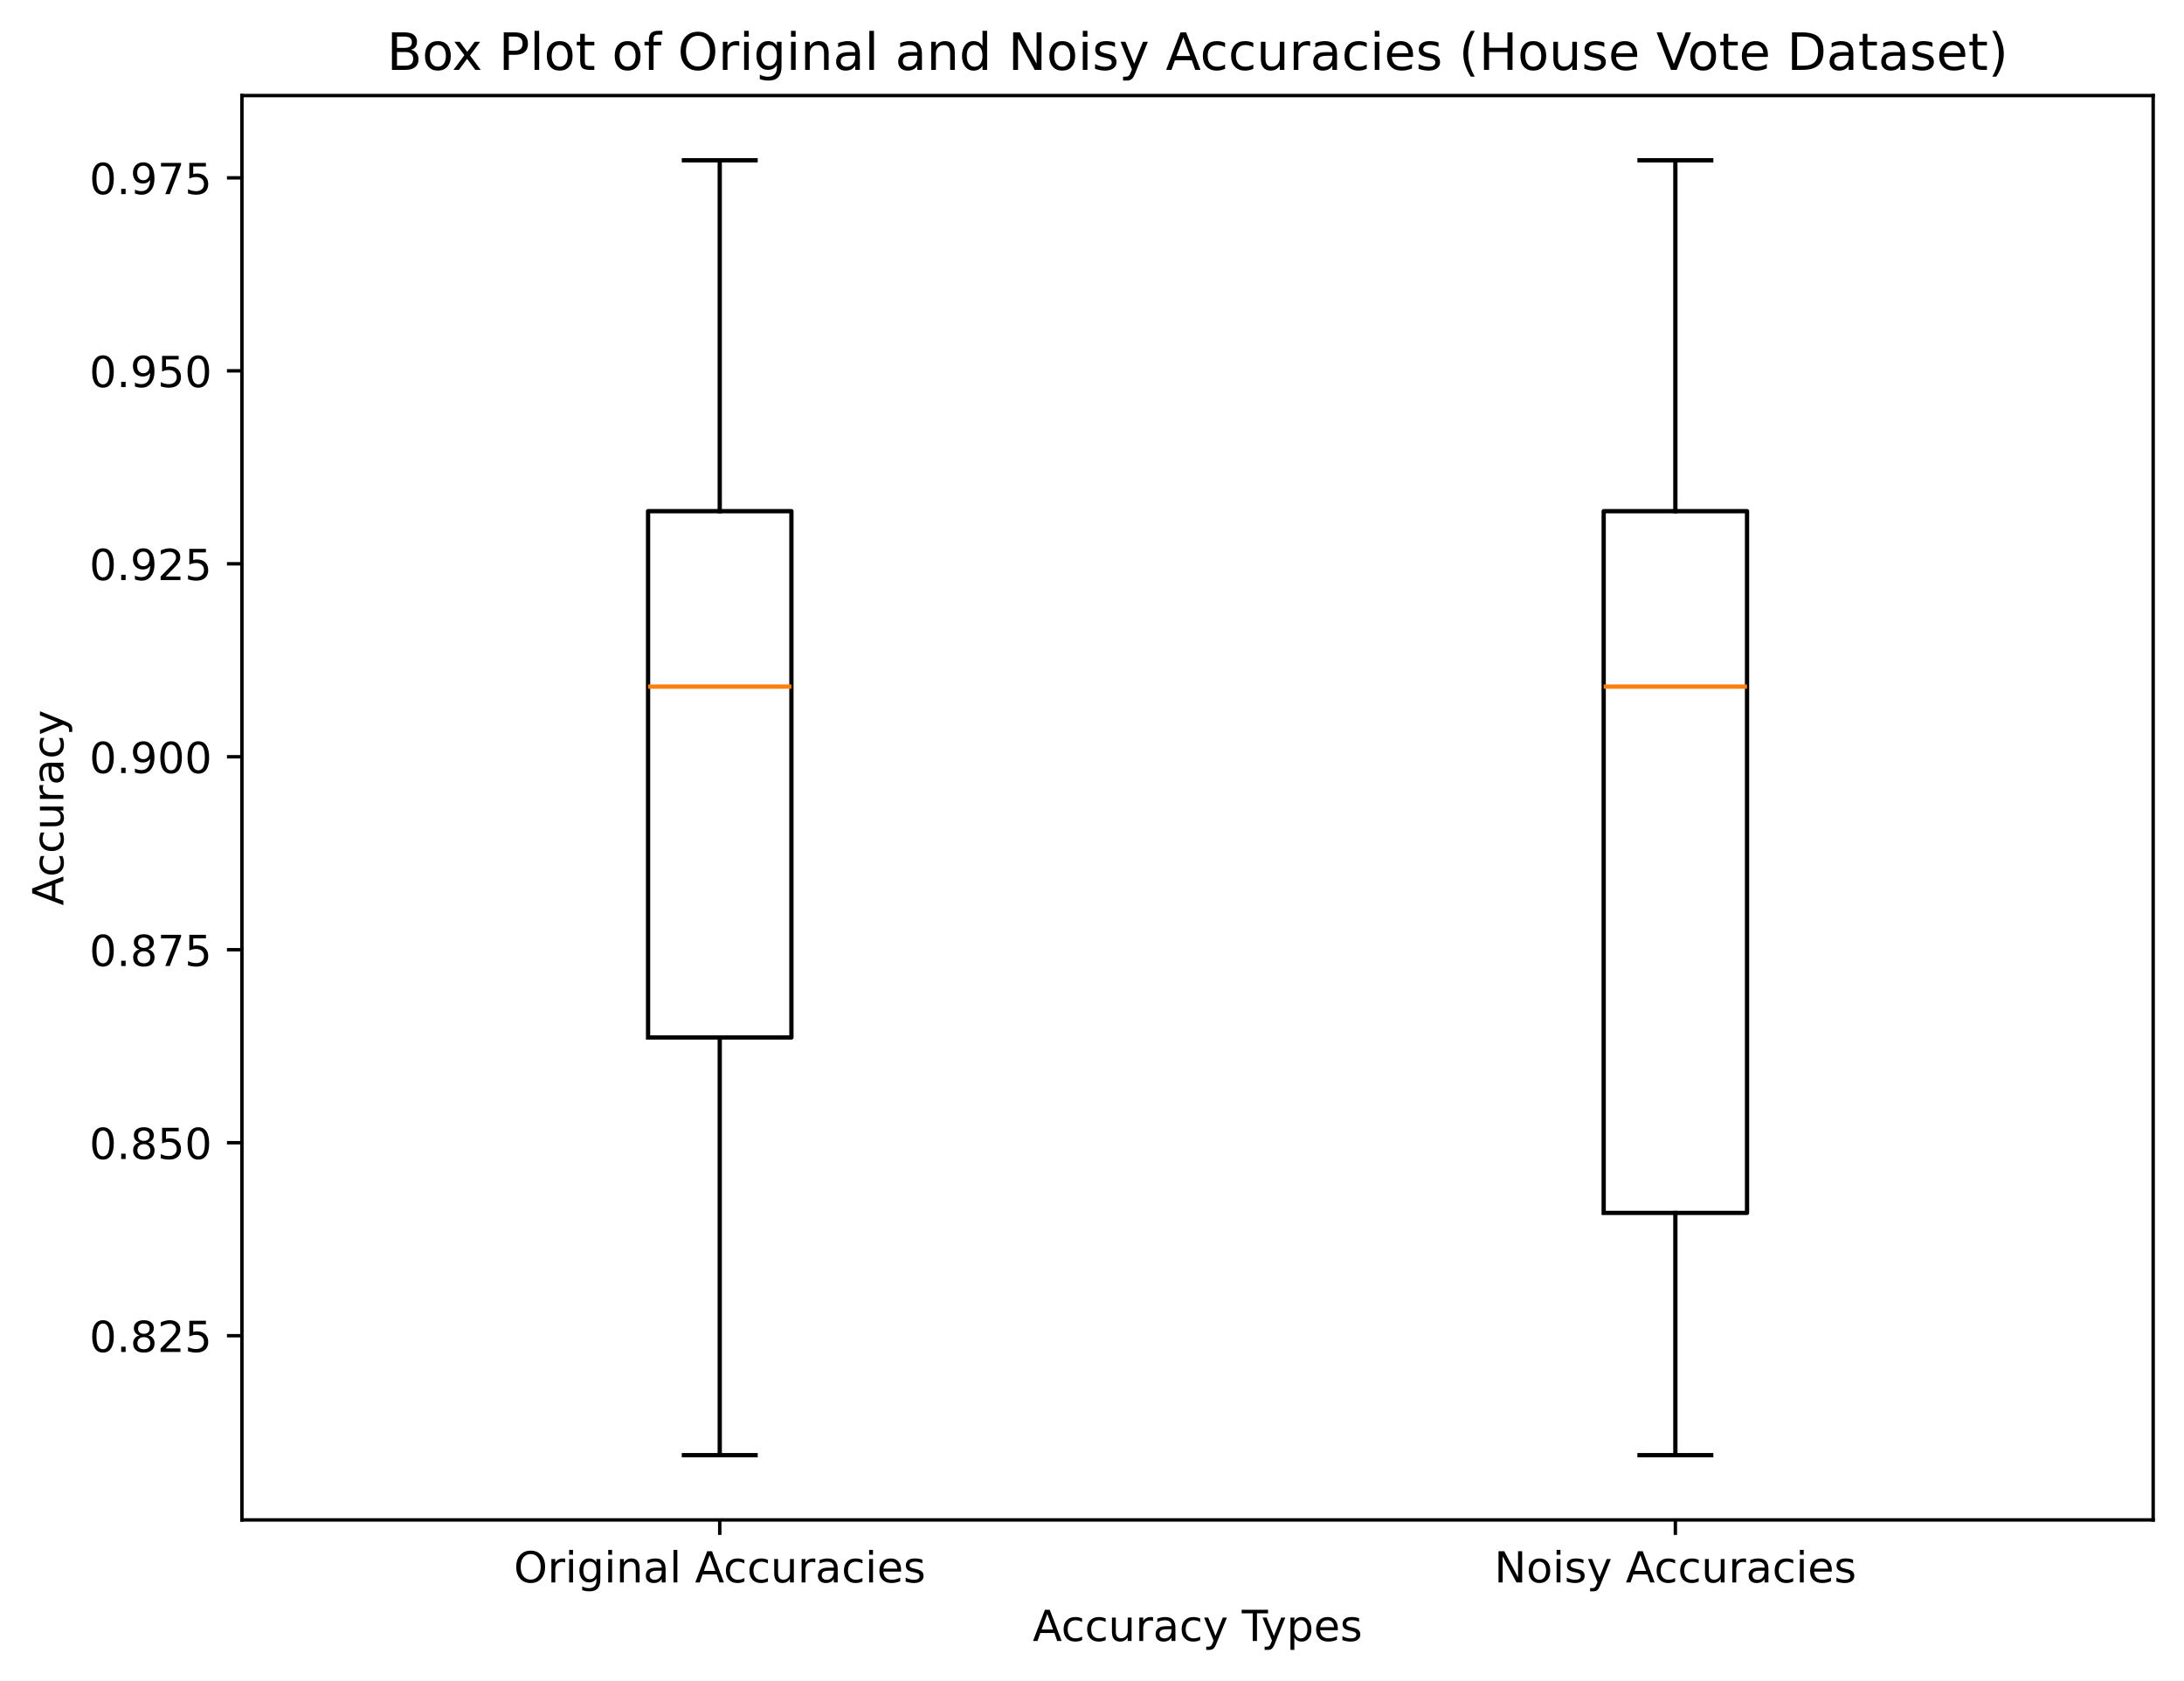
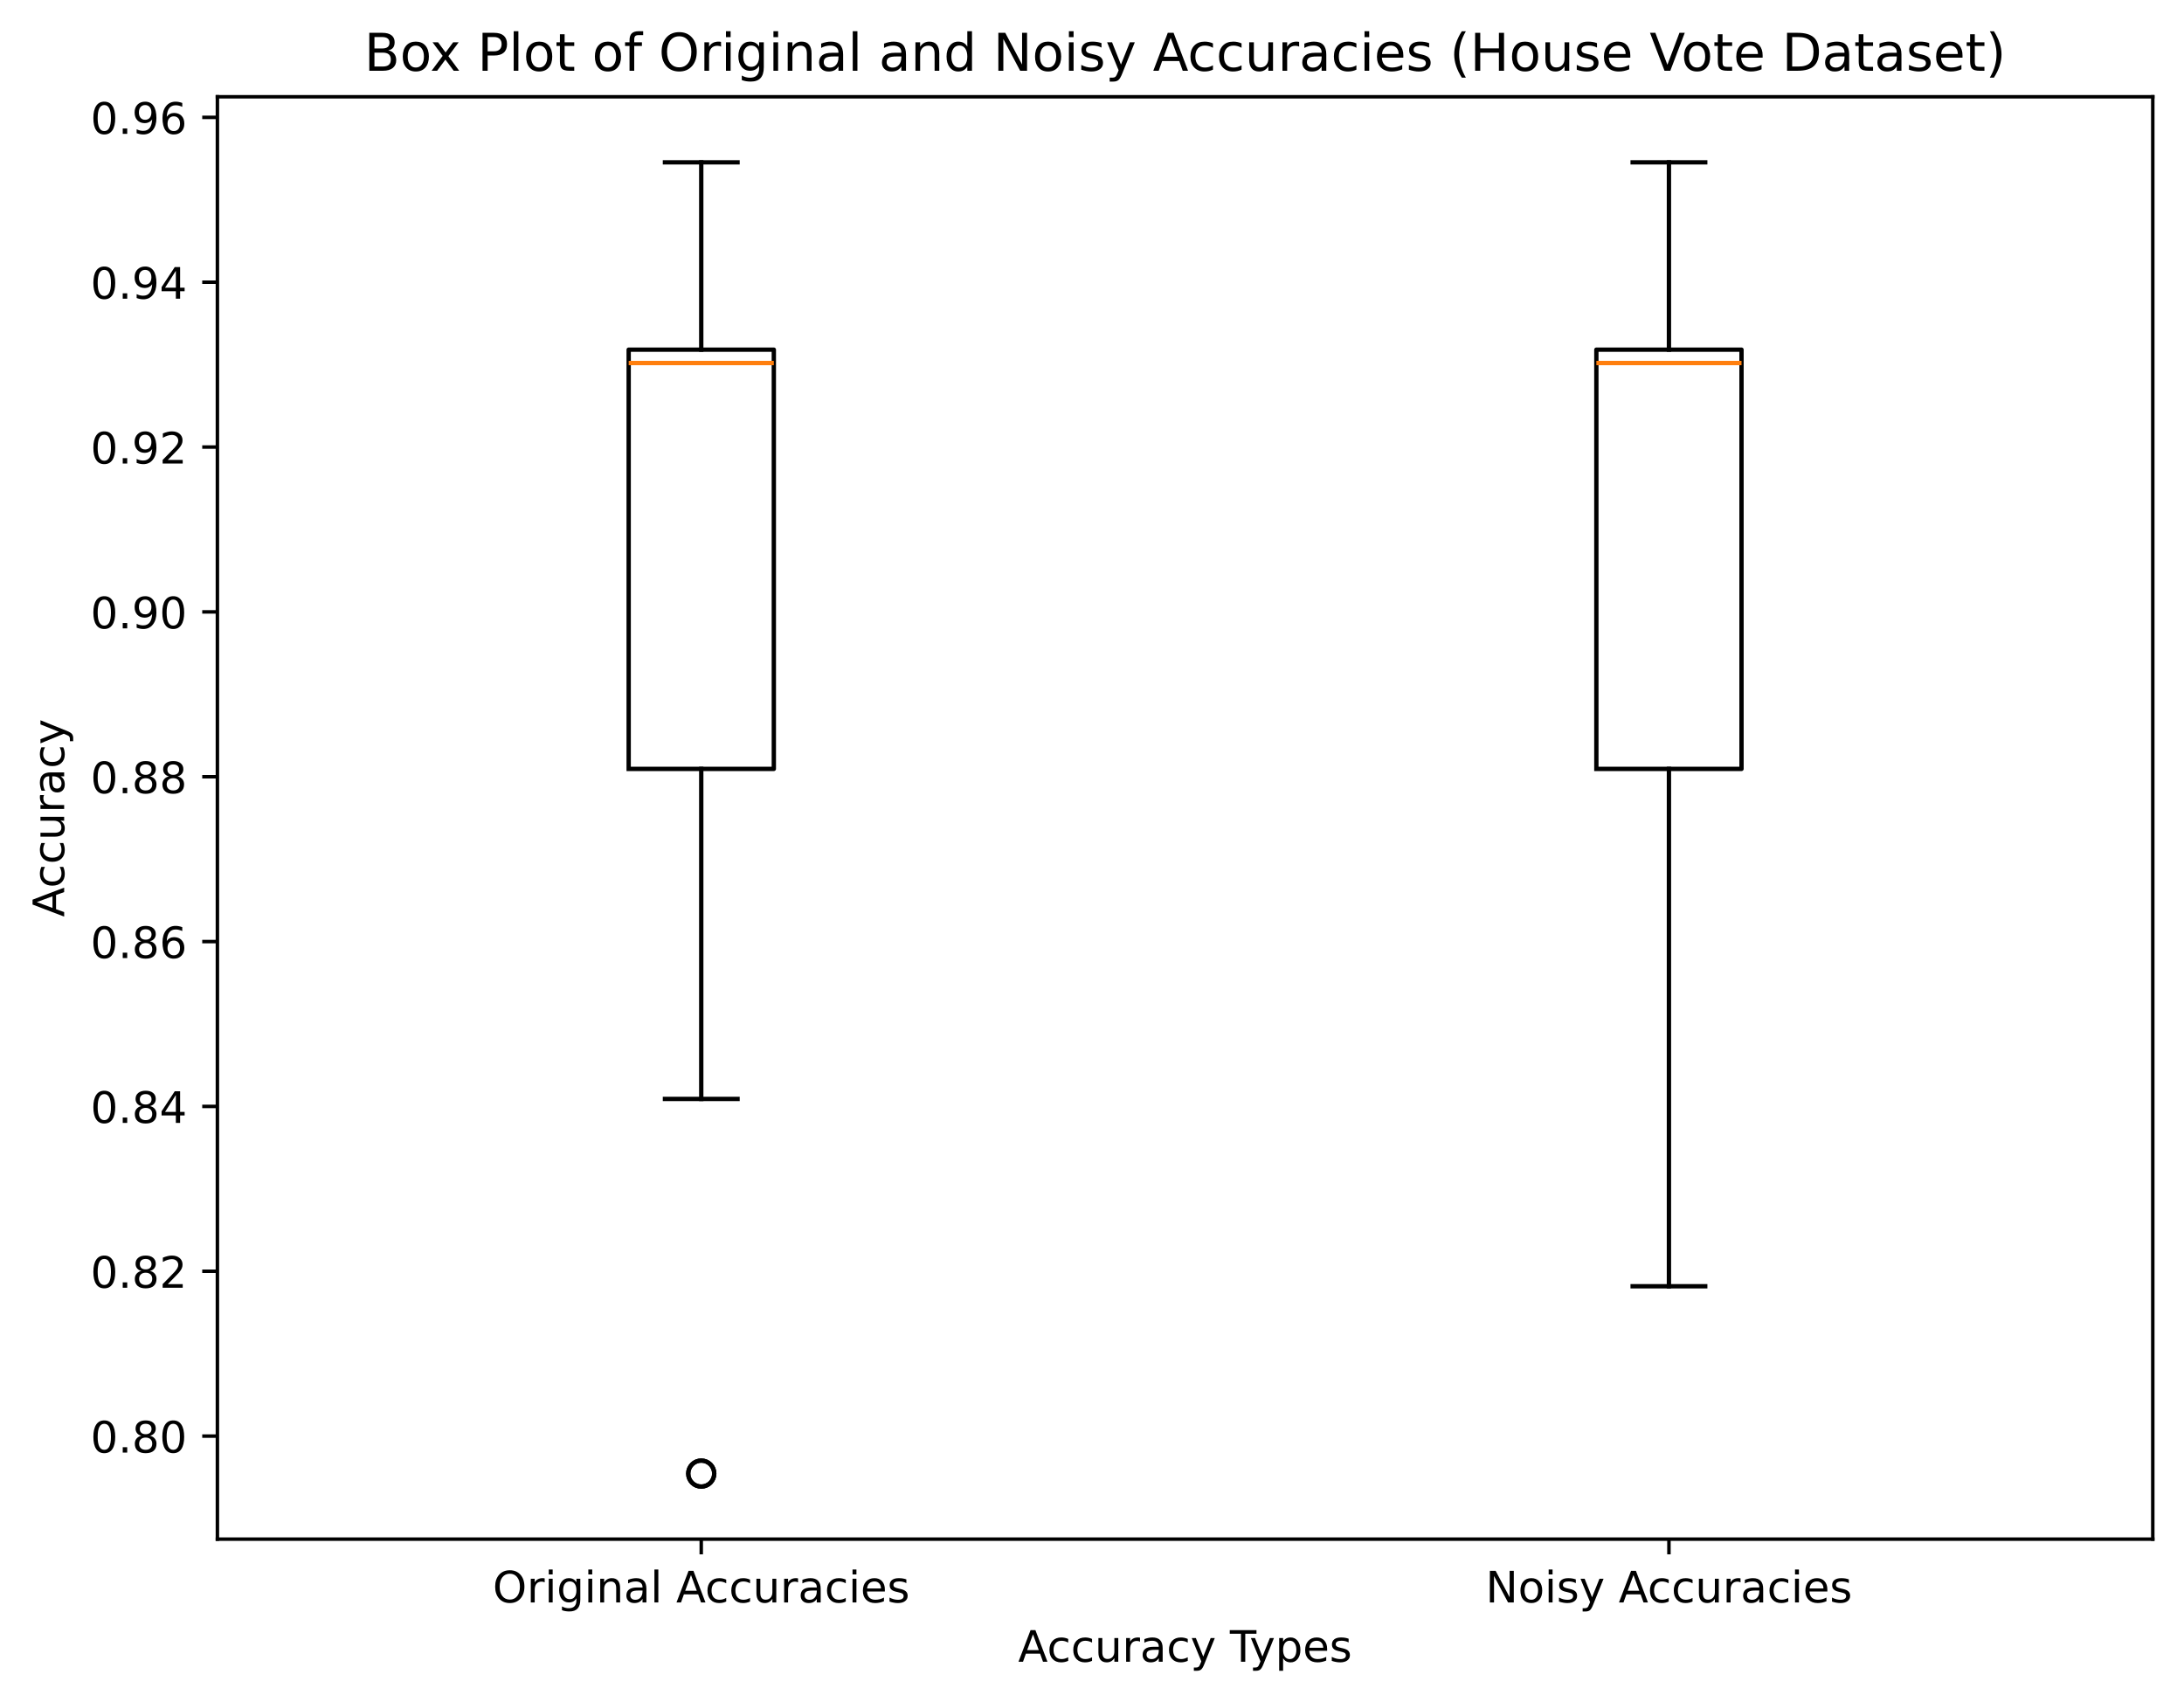
- <svg xmlns="http://www.w3.org/2000/svg" xmlns:xlink="http://www.w3.org/1999/xlink" width="510.106pt" height="392.514pt" viewBox="0 0 510.106 392.514" version="1.1">
+ <svg xmlns="http://www.w3.org/2000/svg" xmlns:xlink="http://www.w3.org/1999/xlink" width="503.744pt" height="392.514pt" viewBox="0 0 503.744 392.514" version="1.1">
  <defs>
    <style type="text/css">*{stroke-linejoin: round; stroke-linecap: butt}</style>
  </defs>
  <g id="figure_1">
    <g id="patch_1">
-       <path d="M 0 392.514  L 510.106 392.514  L 510.106 0  L 0 0  z " style="fill: #ffffff" />
+       <path d="M 0 392.514  L 503.744 392.514  L 503.744 0  L 0 0  z " style="fill: #ffffff" />
    </g>
    <g id="axes_1">
      <g id="patch_2">
-         <path d="M 56.506 354.958  L 502.906 354.958  L 502.906 22.318  L 56.506 22.318  z " style="fill: #ffffff" />
+         <path d="M 50.144 354.958  L 496.544 354.958  L 496.544 22.318  L 50.144 22.318  z " style="fill: #ffffff" />
      </g>
      <g id="matplotlib.axis_1">
        <g id="xtick_1">
          <g id="line2d_1">
            <defs>
-               <path id="m468828b816" d="M 0 0  L 0 3.5  " style="stroke: #000000; stroke-width: 0.8" />
+               <path id="mfbb6f0ba16" d="M 0 0  L 0 3.5  " style="stroke: #000000; stroke-width: 0.8" />
            </defs>
            <g>
-               <use xlink:href="#m468828b816" x="168.106" y="354.958" style="stroke: #000000; stroke-width: 0.8" />
+               <use xlink:href="#mfbb6f0ba16" x="161.744" y="354.958" style="stroke: #000000; stroke-width: 0.8" />
            </g>
          </g>
          <g id="text_1">
-             <g transform="translate(120.0125 369.5566) scale(0.1 -0.1)">
+             <g transform="translate(113.65 369.5566) scale(0.1 -0.1)">
              <defs>
                <path id="DejaVuSans-4f" d="M 2522 4238  Q 1834 4238 1429 3725  Q 1025 3213 1025 2328  Q 1025 1447 1429 934  Q 1834 422 2522 422  Q 3209 422 3611 934  Q 4013 1447 4013 2328  Q 4013 3213 3611 3725  Q 3209 4238 2522 4238  z M 2522 4750  Q 3503 4750 4090 4092  Q 4678 3434 4678 2328  Q 4678 1225 4090 567  Q 3503 -91 2522 -91  Q 1538 -91 948 565  Q 359 1222 359 2328  Q 359 3434 948 4092  Q 1538 4750 2522 4750  z " transform="scale(0.015625)" />
                <path id="DejaVuSans-72" d="M 2631 2963  Q 2534 3019 2420 3045  Q 2306 3072 2169 3072  Q 1681 3072 1420 2755  Q 1159 2438 1159 1844  L 1159 0  L 581 0  L 581 3500  L 1159 3500  L 1159 2956  Q 1341 3275 1631 3429  Q 1922 3584 2338 3584  Q 2397 3584 2469 3576  Q 2541 3569 2628 3553  L 2631 2963  z " transform="scale(0.015625)" />
                <path id="DejaVuSans-69" d="M 603 3500  L 1178 3500  L 1178 0  L 603 0  L 603 3500  z M 603 4863  L 1178 4863  L 1178 4134  L 603 4134  L 603 4863  z " transform="scale(0.015625)" />
                <path id="DejaVuSans-67" d="M 2906 1791  Q 2906 2416 2648 2759  Q 2391 3103 1925 3103  Q 1463 3103 1205 2759  Q 947 2416 947 1791  Q 947 1169 1205 825  Q 1463 481 1925 481  Q 2391 481 2648 825  Q 2906 1169 2906 1791  z M 3481 434  Q 3481 -459 3084 -895  Q 2688 -1331 1869 -1331  Q 1566 -1331 1297 -1286  Q 1028 -1241 775 -1147  L 775 -588  Q 1028 -725 1275 -790  Q 1522 -856 1778 -856  Q 2344 -856 2625 -561  Q 2906 -266 2906 331  L 2906 616  Q 2728 306 2450 153  Q 2172 0 1784 0  Q 1141 0 747 490  Q 353 981 353 1791  Q 353 2603 747 3093  Q 1141 3584 1784 3584  Q 2172 3584 2450 3431  Q 2728 3278 2906 2969  L 2906 3500  L 3481 3500  L 3481 434  z " transform="scale(0.015625)" />
                <path id="DejaVuSans-6e" d="M 3513 2113  L 3513 0  L 2938 0  L 2938 2094  Q 2938 2591 2744 2837  Q 2550 3084 2163 3084  Q 1697 3084 1428 2787  Q 1159 2491 1159 1978  L 1159 0  L 581 0  L 581 3500  L 1159 3500  L 1159 2956  Q 1366 3272 1645 3428  Q 1925 3584 2291 3584  Q 2894 3584 3203 3211  Q 3513 2838 3513 2113  z " transform="scale(0.015625)" />
                <path id="DejaVuSans-61" d="M 2194 1759  Q 1497 1759 1228 1600  Q 959 1441 959 1056  Q 959 750 1161 570  Q 1363 391 1709 391  Q 2188 391 2477 730  Q 2766 1069 2766 1631  L 2766 1759  L 2194 1759  z M 3341 1997  L 3341 0  L 2766 0  L 2766 531  Q 2569 213 2275 61  Q 1981 -91 1556 -91  Q 1019 -91 701 211  Q 384 513 384 1019  Q 384 1609 779 1909  Q 1175 2209 1959 2209  L 2766 2209  L 2766 2266  Q 2766 2663 2505 2880  Q 2244 3097 1772 3097  Q 1472 3097 1187 3025  Q 903 2953 641 2809  L 641 3341  Q 956 3463 1253 3523  Q 1550 3584 1831 3584  Q 2591 3584 2966 3190  Q 3341 2797 3341 1997  z " transform="scale(0.015625)" />
                <path id="DejaVuSans-6c" d="M 603 4863  L 1178 4863  L 1178 0  L 603 0  L 603 4863  z " transform="scale(0.015625)" />
                <path id="DejaVuSans-20" transform="scale(0.015625)" />
                <path id="DejaVuSans-41" d="M 2188 4044  L 1331 1722  L 3047 1722  L 2188 4044  z M 1831 4666  L 2547 4666  L 4325 0  L 3669 0  L 3244 1197  L 1141 1197  L 716 0  L 50 0  L 1831 4666  z " transform="scale(0.015625)" />
                <path id="DejaVuSans-63" d="M 3122 3366  L 3122 2828  Q 2878 2963 2633 3030  Q 2388 3097 2138 3097  Q 1578 3097 1268 2742  Q 959 2388 959 1747  Q 959 1106 1268 751  Q 1578 397 2138 397  Q 2388 397 2633 464  Q 2878 531 3122 666  L 3122 134  Q 2881 22 2623 -34  Q 2366 -91 2075 -91  Q 1284 -91 818 406  Q 353 903 353 1747  Q 353 2603 823 3093  Q 1294 3584 2113 3584  Q 2378 3584 2631 3529  Q 2884 3475 3122 3366  z " transform="scale(0.015625)" />
                <path id="DejaVuSans-75" d="M 544 1381  L 544 3500  L 1119 3500  L 1119 1403  Q 1119 906 1312 657  Q 1506 409 1894 409  Q 2359 409 2629 706  Q 2900 1003 2900 1516  L 2900 3500  L 3475 3500  L 3475 0  L 2900 0  L 2900 538  Q 2691 219 2414 64  Q 2138 -91 1772 -91  Q 1169 -91 856 284  Q 544 659 544 1381  z M 1991 3584  L 1991 3584  z " transform="scale(0.015625)" />
                <path id="DejaVuSans-65" d="M 3597 1894  L 3597 1613  L 953 1613  Q 991 1019 1311 708  Q 1631 397 2203 397  Q 2534 397 2845 478  Q 3156 559 3463 722  L 3463 178  Q 3153 47 2828 -22  Q 2503 -91 2169 -91  Q 1331 -91 842 396  Q 353 884 353 1716  Q 353 2575 817 3079  Q 1281 3584 2069 3584  Q 2775 3584 3186 3129  Q 3597 2675 3597 1894  z M 3022 2063  Q 3016 2534 2758 2815  Q 2500 3097 2075 3097  Q 1594 3097 1305 2825  Q 1016 2553 972 2059  L 3022 2063  z " transform="scale(0.015625)" />
                <path id="DejaVuSans-73" d="M 2834 3397  L 2834 2853  Q 2591 2978 2328 3040  Q 2066 3103 1784 3103  Q 1356 3103 1142 2972  Q 928 2841 928 2578  Q 928 2378 1081 2264  Q 1234 2150 1697 2047  L 1894 2003  Q 2506 1872 2764 1633  Q 3022 1394 3022 966  Q 3022 478 2636 193  Q 2250 -91 1575 -91  Q 1294 -91 989 -36  Q 684 19 347 128  L 347 722  Q 666 556 975 473  Q 1284 391 1588 391  Q 1994 391 2212 530  Q 2431 669 2431 922  Q 2431 1156 2273 1281  Q 2116 1406 1581 1522  L 1381 1569  Q 847 1681 609 1914  Q 372 2147 372 2553  Q 372 3047 722 3315  Q 1072 3584 1716 3584  Q 2034 3584 2315 3537  Q 2597 3491 2834 3397  z " transform="scale(0.015625)" />
              </defs>
              <use xlink:href="#DejaVuSans-4f" />
              <use xlink:href="#DejaVuSans-72" x="78.711" />
              <use xlink:href="#DejaVuSans-69" x="119.824" />
              <use xlink:href="#DejaVuSans-67" x="147.607" />
              <use xlink:href="#DejaVuSans-69" x="211.084" />
              <use xlink:href="#DejaVuSans-6e" x="238.867" />
              <use xlink:href="#DejaVuSans-61" x="302.246" />
              <use xlink:href="#DejaVuSans-6c" x="363.525" />
              <use xlink:href="#DejaVuSans-20" x="391.309" />
              <use xlink:href="#DejaVuSans-41" x="423.096" />
              <use xlink:href="#DejaVuSans-63" x="489.754" />
              <use xlink:href="#DejaVuSans-63" x="544.734" />
              <use xlink:href="#DejaVuSans-75" x="599.715" />
              <use xlink:href="#DejaVuSans-72" x="663.094" />
              <use xlink:href="#DejaVuSans-61" x="704.207" />
              <use xlink:href="#DejaVuSans-63" x="765.486" />
              <use xlink:href="#DejaVuSans-69" x="820.467" />
              <use xlink:href="#DejaVuSans-65" x="848.25" />
              <use xlink:href="#DejaVuSans-73" x="909.773" />
            </g>
          </g>
        </g>
        <g id="xtick_2">
          <g id="line2d_2">
            <g>
-               <use xlink:href="#m468828b816" x="391.306" y="354.958" style="stroke: #000000; stroke-width: 0.8" />
+               <use xlink:href="#mfbb6f0ba16" x="384.944" y="354.958" style="stroke: #000000; stroke-width: 0.8" />
            </g>
          </g>
          <g id="text_2">
-             <g transform="translate(349.025 369.5566) scale(0.1 -0.1)">
+             <g transform="translate(342.6625 369.5566) scale(0.1 -0.1)">
              <defs>
                <path id="DejaVuSans-4e" d="M 628 4666  L 1478 4666  L 3547 763  L 3547 4666  L 4159 4666  L 4159 0  L 3309 0  L 1241 3903  L 1241 0  L 628 0  L 628 4666  z " transform="scale(0.015625)" />
                <path id="DejaVuSans-6f" d="M 1959 3097  Q 1497 3097 1228 2736  Q 959 2375 959 1747  Q 959 1119 1226 758  Q 1494 397 1959 397  Q 2419 397 2687 759  Q 2956 1122 2956 1747  Q 2956 2369 2687 2733  Q 2419 3097 1959 3097  z M 1959 3584  Q 2709 3584 3137 3096  Q 3566 2609 3566 1747  Q 3566 888 3137 398  Q 2709 -91 1959 -91  Q 1206 -91 779 398  Q 353 888 353 1747  Q 353 2609 779 3096  Q 1206 3584 1959 3584  z " transform="scale(0.015625)" />
                <path id="DejaVuSans-79" d="M 2059 -325  Q 1816 -950 1584 -1140  Q 1353 -1331 966 -1331  L 506 -1331  L 506 -850  L 844 -850  Q 1081 -850 1212 -737  Q 1344 -625 1503 -206  L 1606 56  L 191 3500  L 800 3500  L 1894 763  L 2988 3500  L 3597 3500  L 2059 -325  z " transform="scale(0.015625)" />
              </defs>
              <use xlink:href="#DejaVuSans-4e" />
              <use xlink:href="#DejaVuSans-6f" x="74.805" />
              <use xlink:href="#DejaVuSans-69" x="135.986" />
              <use xlink:href="#DejaVuSans-73" x="163.77" />
              <use xlink:href="#DejaVuSans-79" x="215.869" />
              <use xlink:href="#DejaVuSans-20" x="275.049" />
              <use xlink:href="#DejaVuSans-41" x="306.836" />
              <use xlink:href="#DejaVuSans-63" x="373.494" />
              <use xlink:href="#DejaVuSans-63" x="428.475" />
              <use xlink:href="#DejaVuSans-75" x="483.455" />
              <use xlink:href="#DejaVuSans-72" x="546.834" />
              <use xlink:href="#DejaVuSans-61" x="587.947" />
              <use xlink:href="#DejaVuSans-63" x="649.227" />
              <use xlink:href="#DejaVuSans-69" x="704.207" />
              <use xlink:href="#DejaVuSans-65" x="731.99" />
              <use xlink:href="#DejaVuSans-73" x="793.514" />
            </g>
          </g>
        </g>
        <g id="text_3">
-           <g transform="translate(241.2016 383.2347) scale(0.1 -0.1)">
+           <g transform="translate(234.8391 383.2347) scale(0.1 -0.1)">
            <defs>
              <path id="DejaVuSans-54" d="M -19 4666  L 3928 4666  L 3928 4134  L 2272 4134  L 2272 0  L 1638 0  L 1638 4134  L -19 4134  L -19 4666  z " transform="scale(0.015625)" />
              <path id="DejaVuSans-70" d="M 1159 525  L 1159 -1331  L 581 -1331  L 581 3500  L 1159 3500  L 1159 2969  Q 1341 3281 1617 3432  Q 1894 3584 2278 3584  Q 2916 3584 3314 3078  Q 3713 2572 3713 1747  Q 3713 922 3314 415  Q 2916 -91 2278 -91  Q 1894 -91 1617 61  Q 1341 213 1159 525  z M 3116 1747  Q 3116 2381 2855 2742  Q 2594 3103 2138 3103  Q 1681 3103 1420 2742  Q 1159 2381 1159 1747  Q 1159 1113 1420 752  Q 1681 391 2138 391  Q 2594 391 2855 752  Q 3116 1113 3116 1747  z " transform="scale(0.015625)" />
            </defs>
            <use xlink:href="#DejaVuSans-41" />
            <use xlink:href="#DejaVuSans-63" x="66.658" />
            <use xlink:href="#DejaVuSans-63" x="121.639" />
            <use xlink:href="#DejaVuSans-75" x="176.619" />
            <use xlink:href="#DejaVuSans-72" x="239.998" />
            <use xlink:href="#DejaVuSans-61" x="281.111" />
            <use xlink:href="#DejaVuSans-63" x="342.391" />
            <use xlink:href="#DejaVuSans-79" x="397.371" />
            <use xlink:href="#DejaVuSans-20" x="456.551" />
            <use xlink:href="#DejaVuSans-54" x="488.338" />
            <use xlink:href="#DejaVuSans-79" x="533.797" />
            <use xlink:href="#DejaVuSans-70" x="592.977" />
            <use xlink:href="#DejaVuSans-65" x="656.453" />
            <use xlink:href="#DejaVuSans-73" x="717.977" />
          </g>
        </g>
      </g>
      <g id="matplotlib.axis_2">
        <g id="ytick_1">
          <g id="line2d_3">
            <defs>
-               <path id="mfa10dac9c6" d="M 0 0  L -3.5 0  " style="stroke: #000000; stroke-width: 0.8" />
+               <path id="m8390936df5" d="M 0 0  L -3.5 0  " style="stroke: #000000; stroke-width: 0.8" />
            </defs>
            <g>
-               <use xlink:href="#mfa10dac9c6" x="56.506" y="311.939" style="stroke: #000000; stroke-width: 0.8" />
+               <use xlink:href="#m8390936df5" x="50.144" y="331.198" style="stroke: #000000; stroke-width: 0.8" />
            </g>
          </g>
          <g id="text_4">
-             <g transform="translate(20.87813 315.7385) scale(0.1 -0.1)">
+             <g transform="translate(20.87813 334.9973) scale(0.1 -0.1)">
              <defs>
                <path id="DejaVuSans-30" d="M 2034 4250  Q 1547 4250 1301 3770  Q 1056 3291 1056 2328  Q 1056 1369 1301 889  Q 1547 409 2034 409  Q 2525 409 2770 889  Q 3016 1369 3016 2328  Q 3016 3291 2770 3770  Q 2525 4250 2034 4250  z M 2034 4750  Q 2819 4750 3233 4129  Q 3647 3509 3647 2328  Q 3647 1150 3233 529  Q 2819 -91 2034 -91  Q 1250 -91 836 529  Q 422 1150 422 2328  Q 422 3509 836 4129  Q 1250 4750 2034 4750  z " transform="scale(0.015625)" />
                <path id="DejaVuSans-2e" d="M 684 794  L 1344 794  L 1344 0  L 684 0  L 684 794  z " transform="scale(0.015625)" />
                <path id="DejaVuSans-38" d="M 2034 2216  Q 1584 2216 1326 1975  Q 1069 1734 1069 1313  Q 1069 891 1326 650  Q 1584 409 2034 409  Q 2484 409 2743 651  Q 3003 894 3003 1313  Q 3003 1734 2745 1975  Q 2488 2216 2034 2216  z M 1403 2484  Q 997 2584 770 2862  Q 544 3141 544 3541  Q 544 4100 942 4425  Q 1341 4750 2034 4750  Q 2731 4750 3128 4425  Q 3525 4100 3525 3541  Q 3525 3141 3298 2862  Q 3072 2584 2669 2484  Q 3125 2378 3379 2068  Q 3634 1759 3634 1313  Q 3634 634 3220 271  Q 2806 -91 2034 -91  Q 1263 -91 848 271  Q 434 634 434 1313  Q 434 1759 690 2068  Q 947 2378 1403 2484  z M 1172 3481  Q 1172 3119 1398 2916  Q 1625 2713 2034 2713  Q 2441 2713 2670 2916  Q 2900 3119 2900 3481  Q 2900 3844 2670 4047  Q 2441 4250 2034 4250  Q 1625 4250 1398 4047  Q 1172 3844 1172 3481  z " transform="scale(0.015625)" />
+               </defs>
+               <use xlink:href="#DejaVuSans-30" />
+               <use xlink:href="#DejaVuSans-2e" x="63.623" />
+               <use xlink:href="#DejaVuSans-38" x="95.41" />
+               <use xlink:href="#DejaVuSans-30" x="159.033" />
+             </g>
+           </g>
+         </g>
+         <g id="ytick_2">
+           <g id="line2d_4">
+             <g>
+               <use xlink:href="#m8390936df5" x="50.144" y="293.182" style="stroke: #000000; stroke-width: 0.8" />
+             </g>
+           </g>
+           <g id="text_5">
+             <g transform="translate(20.87813 296.9813) scale(0.1 -0.1)">
+               <defs>
                <path id="DejaVuSans-32" d="M 1228 531  L 3431 531  L 3431 0  L 469 0  L 469 531  Q 828 903 1448 1529  Q 2069 2156 2228 2338  Q 2531 2678 2651 2914  Q 2772 3150 2772 3378  Q 2772 3750 2511 3984  Q 2250 4219 1831 4219  Q 1534 4219 1204 4116  Q 875 4013 500 3803  L 500 4441  Q 881 4594 1212 4672  Q 1544 4750 1819 4750  Q 2544 4750 2975 4387  Q 3406 4025 3406 3419  Q 3406 3131 3298 2873  Q 3191 2616 2906 2266  Q 2828 2175 2409 1742  Q 1991 1309 1228 531  z " transform="scale(0.015625)" />
-                 <path id="DejaVuSans-35" d="M 691 4666  L 3169 4666  L 3169 4134  L 1269 4134  L 1269 2991  Q 1406 3038 1543 3061  Q 1681 3084 1819 3084  Q 2600 3084 3056 2656  Q 3513 2228 3513 1497  Q 3513 744 3044 326  Q 2575 -91 1722 -91  Q 1428 -91 1123 -41  Q 819 9 494 109  L 494 744  Q 775 591 1075 516  Q 1375 441 1709 441  Q 2250 441 2565 725  Q 2881 1009 2881 1497  Q 2881 1984 2565 2268  Q 2250 2553 1709 2553  Q 1456 2553 1204 2497  Q 953 2441 691 2322  L 691 4666  z " transform="scale(0.015625)" />
              </defs>
              <use xlink:href="#DejaVuSans-30" />
              <use xlink:href="#DejaVuSans-2e" x="63.623" />
              <use xlink:href="#DejaVuSans-38" x="95.41" />
              <use xlink:href="#DejaVuSans-32" x="159.033" />
-               <use xlink:href="#DejaVuSans-35" x="222.656" />
-             </g>
-           </g>
-         </g>
-         <g id="ytick_2">
-           <g id="line2d_4">
-             <g>
-               <use xlink:href="#mfa10dac9c6" x="56.506" y="266.872" style="stroke: #000000; stroke-width: 0.8" />
-             </g>
-           </g>
-           <g id="text_5">
-             <g transform="translate(20.87813 270.6712) scale(0.1 -0.1)">
-               <use xlink:href="#DejaVuSans-30" />
-               <use xlink:href="#DejaVuSans-2e" x="63.623" />
-               <use xlink:href="#DejaVuSans-38" x="95.41" />
-               <use xlink:href="#DejaVuSans-35" x="159.033" />
-               <use xlink:href="#DejaVuSans-30" x="222.656" />
            </g>
          </g>
        </g>
        <g id="ytick_3">
          <g id="line2d_5">
            <g>
-               <use xlink:href="#mfa10dac9c6" x="56.506" y="221.805" style="stroke: #000000; stroke-width: 0.8" />
+               <use xlink:href="#m8390936df5" x="50.144" y="255.166" style="stroke: #000000; stroke-width: 0.8" />
            </g>
          </g>
          <g id="text_6">
-             <g transform="translate(20.87813 225.6038) scale(0.1 -0.1)">
-               <defs>
-                 <path id="DejaVuSans-37" d="M 525 4666  L 3525 4666  L 3525 4397  L 1831 0  L 1172 0  L 2766 4134  L 525 4134  L 525 4666  z " transform="scale(0.015625)" />
+             <g transform="translate(20.87813 258.9653) scale(0.1 -0.1)">
+               <defs>
+                 <path id="DejaVuSans-34" d="M 2419 4116  L 825 1625  L 2419 1625  L 2419 4116  z M 2253 4666  L 3047 4666  L 3047 1625  L 3713 1625  L 3713 1100  L 3047 1100  L 3047 0  L 2419 0  L 2419 1100  L 313 1100  L 313 1709  L 2253 4666  z " transform="scale(0.015625)" />
              </defs>
              <use xlink:href="#DejaVuSans-30" />
              <use xlink:href="#DejaVuSans-2e" x="63.623" />
              <use xlink:href="#DejaVuSans-38" x="95.41" />
-               <use xlink:href="#DejaVuSans-37" x="159.033" />
-               <use xlink:href="#DejaVuSans-35" x="222.656" />
+               <use xlink:href="#DejaVuSans-34" x="159.033" />
            </g>
          </g>
        </g>
        <g id="ytick_4">
          <g id="line2d_6">
            <g>
-               <use xlink:href="#mfa10dac9c6" x="56.506" y="176.737" style="stroke: #000000; stroke-width: 0.8" />
+               <use xlink:href="#m8390936df5" x="50.144" y="217.15" style="stroke: #000000; stroke-width: 0.8" />
            </g>
          </g>
          <g id="text_7">
-             <g transform="translate(20.87813 180.5364) scale(0.1 -0.1)">
+             <g transform="translate(20.87813 220.9493) scale(0.1 -0.1)">
+               <defs>
+                 <path id="DejaVuSans-36" d="M 2113 2584  Q 1688 2584 1439 2293  Q 1191 2003 1191 1497  Q 1191 994 1439 701  Q 1688 409 2113 409  Q 2538 409 2786 701  Q 3034 994 3034 1497  Q 3034 2003 2786 2293  Q 2538 2584 2113 2584  z M 3366 4563  L 3366 3988  Q 3128 4100 2886 4159  Q 2644 4219 2406 4219  Q 1781 4219 1451 3797  Q 1122 3375 1075 2522  Q 1259 2794 1537 2939  Q 1816 3084 2150 3084  Q 2853 3084 3261 2657  Q 3669 2231 3669 1497  Q 3669 778 3244 343  Q 2819 -91 2113 -91  Q 1303 -91 875 529  Q 447 1150 447 2328  Q 447 3434 972 4092  Q 1497 4750 2381 4750  Q 2619 4750 2861 4703  Q 3103 4656 3366 4563  z " transform="scale(0.015625)" />
+               </defs>
+               <use xlink:href="#DejaVuSans-30" />
+               <use xlink:href="#DejaVuSans-2e" x="63.623" />
+               <use xlink:href="#DejaVuSans-38" x="95.41" />
+               <use xlink:href="#DejaVuSans-36" x="159.033" />
+             </g>
+           </g>
+         </g>
+         <g id="ytick_5">
+           <g id="line2d_7">
+             <g>
+               <use xlink:href="#m8390936df5" x="50.144" y="179.134" style="stroke: #000000; stroke-width: 0.8" />
+             </g>
+           </g>
+           <g id="text_8">
+             <g transform="translate(20.87813 182.9333) scale(0.1 -0.1)">
+               <use xlink:href="#DejaVuSans-30" />
+               <use xlink:href="#DejaVuSans-2e" x="63.623" />
+               <use xlink:href="#DejaVuSans-38" x="95.41" />
+               <use xlink:href="#DejaVuSans-38" x="159.033" />
+             </g>
+           </g>
+         </g>
+         <g id="ytick_6">
+           <g id="line2d_8">
+             <g>
+               <use xlink:href="#m8390936df5" x="50.144" y="141.118" style="stroke: #000000; stroke-width: 0.8" />
+             </g>
+           </g>
+           <g id="text_9">
+             <g transform="translate(20.87813 144.9173) scale(0.1 -0.1)">
              <defs>
                <path id="DejaVuSans-39" d="M 703 97  L 703 672  Q 941 559 1184 500  Q 1428 441 1663 441  Q 2288 441 2617 861  Q 2947 1281 2994 2138  Q 2813 1869 2534 1725  Q 2256 1581 1919 1581  Q 1219 1581 811 2004  Q 403 2428 403 3163  Q 403 3881 828 4315  Q 1253 4750 1959 4750  Q 2769 4750 3195 4129  Q 3622 3509 3622 2328  Q 3622 1225 3098 567  Q 2575 -91 1691 -91  Q 1453 -91 1209 -44  Q 966 3 703 97  z M 1959 2075  Q 2384 2075 2632 2365  Q 2881 2656 2881 3163  Q 2881 3666 2632 3958  Q 2384 4250 1959 4250  Q 1534 4250 1286 3958  Q 1038 3666 1038 3163  Q 1038 2656 1286 2365  Q 1534 2075 1959 2075  z " transform="scale(0.015625)" />
              </defs>
              <use xlink:href="#DejaVuSans-30" />
              <use xlink:href="#DejaVuSans-2e" x="63.623" />
              <use xlink:href="#DejaVuSans-39" x="95.41" />
              <use xlink:href="#DejaVuSans-30" x="159.033" />
-               <use xlink:href="#DejaVuSans-30" x="222.656" />
-             </g>
-           </g>
-         </g>
-         <g id="ytick_5">
-           <g id="line2d_7">
-             <g>
-               <use xlink:href="#mfa10dac9c6" x="56.506" y="131.67" style="stroke: #000000; stroke-width: 0.8" />
-             </g>
-           </g>
-           <g id="text_8">
-             <g transform="translate(20.87813 135.4691) scale(0.1 -0.1)">
+             </g>
+           </g>
+         </g>
+         <g id="ytick_7">
+           <g id="line2d_9">
+             <g>
+               <use xlink:href="#m8390936df5" x="50.144" y="103.102" style="stroke: #000000; stroke-width: 0.8" />
+             </g>
+           </g>
+           <g id="text_10">
+             <g transform="translate(20.87813 106.9013) scale(0.1 -0.1)">
              <use xlink:href="#DejaVuSans-30" />
              <use xlink:href="#DejaVuSans-2e" x="63.623" />
              <use xlink:href="#DejaVuSans-39" x="95.41" />
              <use xlink:href="#DejaVuSans-32" x="159.033" />
-               <use xlink:href="#DejaVuSans-35" x="222.656" />
-             </g>
-           </g>
-         </g>
-         <g id="ytick_6">
-           <g id="line2d_8">
-             <g>
-               <use xlink:href="#mfa10dac9c6" x="56.506" y="86.603" style="stroke: #000000; stroke-width: 0.8" />
-             </g>
-           </g>
-           <g id="text_9">
-             <g transform="translate(20.87813 90.40173) scale(0.1 -0.1)">
+             </g>
+           </g>
+         </g>
+         <g id="ytick_8">
+           <g id="line2d_10">
+             <g>
+               <use xlink:href="#m8390936df5" x="50.144" y="65.086" style="stroke: #000000; stroke-width: 0.8" />
+             </g>
+           </g>
+           <g id="text_11">
+             <g transform="translate(20.87813 68.88534) scale(0.1 -0.1)">
              <use xlink:href="#DejaVuSans-30" />
              <use xlink:href="#DejaVuSans-2e" x="63.623" />
              <use xlink:href="#DejaVuSans-39" x="95.41" />
-               <use xlink:href="#DejaVuSans-35" x="159.033" />
-               <use xlink:href="#DejaVuSans-30" x="222.656" />
-             </g>
-           </g>
-         </g>
-         <g id="ytick_7">
-           <g id="line2d_9">
-             <g>
-               <use xlink:href="#mfa10dac9c6" x="56.506" y="41.535" style="stroke: #000000; stroke-width: 0.8" />
-             </g>
-           </g>
-           <g id="text_10">
-             <g transform="translate(20.87813 45.33438) scale(0.1 -0.1)">
+               <use xlink:href="#DejaVuSans-34" x="159.033" />
+             </g>
+           </g>
+         </g>
+         <g id="ytick_9">
+           <g id="line2d_11">
+             <g>
+               <use xlink:href="#m8390936df5" x="50.144" y="27.07" style="stroke: #000000; stroke-width: 0.8" />
+             </g>
+           </g>
+           <g id="text_12">
+             <g transform="translate(20.87813 30.86934) scale(0.1 -0.1)">
              <use xlink:href="#DejaVuSans-30" />
              <use xlink:href="#DejaVuSans-2e" x="63.623" />
              <use xlink:href="#DejaVuSans-39" x="95.41" />
-               <use xlink:href="#DejaVuSans-37" x="159.033" />
-               <use xlink:href="#DejaVuSans-35" x="222.656" />
-             </g>
-           </g>
-         </g>
-         <g id="text_11">
+               <use xlink:href="#DejaVuSans-36" x="159.033" />
+             </g>
+           </g>
+         </g>
+         <g id="text_13">
          <g transform="translate(14.79844 211.4663) rotate(-90) scale(0.1 -0.1)">
            <use xlink:href="#DejaVuSans-41" />
            <use xlink:href="#DejaVuSans-63" x="66.658" />
            <use xlink:href="#DejaVuSans-63" x="121.639" />
            <use xlink:href="#DejaVuSans-75" x="176.619" />
            <use xlink:href="#DejaVuSans-72" x="239.998" />
            <use xlink:href="#DejaVuSans-61" x="281.111" />
            <use xlink:href="#DejaVuSans-63" x="342.391" />
            <use xlink:href="#DejaVuSans-79" x="397.371" />
          </g>
        </g>
      </g>
-       <g id="line2d_10">
-         <path d="M 151.366 242.29  L 184.846 242.29  L 184.846 119.379  L 151.366 119.379  L 151.366 242.29  " clip-path="url(#pd35dfb5893)" style="fill: none; stroke: #000000; stroke-linecap: square" />
-       </g>
-       <g id="line2d_11">
-         <path d="M 168.106 242.29  L 168.106 339.838  " clip-path="url(#pd35dfb5893)" style="fill: none; stroke: #000000; stroke-linecap: square" />
-       </g>
      <g id="line2d_12">
-         <path d="M 168.106 119.379  L 168.106 37.438  " clip-path="url(#pd35dfb5893)" style="fill: none; stroke: #000000; stroke-linecap: square" />
+         <path d="M 145.004 177.324  L 178.484 177.324  L 178.484 80.638  L 145.004 80.638  L 145.004 177.324  " clip-path="url(#p352753b62e)" style="fill: none; stroke: #000000; stroke-linecap: square" />
      </g>
      <g id="line2d_13">
-         <path d="M 159.736 339.838  L 176.476 339.838  " clip-path="url(#pd35dfb5893)" style="fill: none; stroke: #000000; stroke-linecap: square" />
+         <path d="M 161.744 177.324  L 161.744 253.438  " clip-path="url(#p352753b62e)" style="fill: none; stroke: #000000; stroke-linecap: square" />
      </g>
      <g id="line2d_14">
-         <path d="M 159.736 37.438  L 176.476 37.438  " clip-path="url(#pd35dfb5893)" style="fill: none; stroke: #000000; stroke-linecap: square" />
-       </g>
-       <g id="line2d_15" />
+         <path d="M 161.744 80.638  L 161.744 37.438  " clip-path="url(#p352753b62e)" style="fill: none; stroke: #000000; stroke-linecap: square" />
+       </g>
+       <g id="line2d_15">
+         <path d="M 153.374 253.438  L 170.114 253.438  " clip-path="url(#p352753b62e)" style="fill: none; stroke: #000000; stroke-linecap: square" />
+       </g>
      <g id="line2d_16">
-         <path d="M 374.566 283.26  L 408.046 283.26  L 408.046 119.379  L 374.566 119.379  L 374.566 283.26  " clip-path="url(#pd35dfb5893)" style="fill: none; stroke: #000000; stroke-linecap: square" />
+         <path d="M 153.374 37.438  L 170.114 37.438  " clip-path="url(#p352753b62e)" style="fill: none; stroke: #000000; stroke-linecap: square" />
      </g>
      <g id="line2d_17">
-         <path d="M 391.306 283.26  L 391.306 339.838  " clip-path="url(#pd35dfb5893)" style="fill: none; stroke: #000000; stroke-linecap: square" />
+         <defs>
+           <path id="md0e3c9a684" d="M 0 3  C 0.796 3 1.559 2.684 2.121 2.121  C 2.684 1.559 3 0.796 3 0  C 3 -0.796 2.684 -1.559 2.121 -2.121  C 1.559 -2.684 0.796 -3 0 -3  C -0.796 -3 -1.559 -2.684 -2.121 -2.121  C -2.684 -1.559 -3 -0.796 -3 0  C -3 0.796 -2.684 1.559 -2.121 2.121  C -1.559 2.684 -0.796 3 0 3  z " style="stroke: #000000" />
+         </defs>
+         <g clip-path="url(#p352753b62e)">
+           <use xlink:href="#md0e3c9a684" x="161.744" y="339.838" style="fill-opacity: 0; stroke: #000000" />
+           <use xlink:href="#md0e3c9a684" x="161.744" y="339.838" style="fill-opacity: 0; stroke: #000000" />
+         </g>
      </g>
      <g id="line2d_18">
-         <path d="M 391.306 119.379  L 391.306 37.438  " clip-path="url(#pd35dfb5893)" style="fill: none; stroke: #000000; stroke-linecap: square" />
+         <path d="M 368.204 177.324  L 401.684 177.324  L 401.684 80.638  L 368.204 80.638  L 368.204 177.324  " clip-path="url(#p352753b62e)" style="fill: none; stroke: #000000; stroke-linecap: square" />
      </g>
      <g id="line2d_19">
-         <path d="M 382.936 339.838  L 399.676 339.838  " clip-path="url(#pd35dfb5893)" style="fill: none; stroke: #000000; stroke-linecap: square" />
+         <path d="M 384.944 177.324  L 384.944 296.638  " clip-path="url(#p352753b62e)" style="fill: none; stroke: #000000; stroke-linecap: square" />
      </g>
      <g id="line2d_20">
-         <path d="M 382.936 37.438  L 399.676 37.438  " clip-path="url(#pd35dfb5893)" style="fill: none; stroke: #000000; stroke-linecap: square" />
-       </g>
-       <g id="line2d_21" />
+         <path d="M 384.944 80.638  L 384.944 37.438  " clip-path="url(#p352753b62e)" style="fill: none; stroke: #000000; stroke-linecap: square" />
+       </g>
+       <g id="line2d_21">
+         <path d="M 376.574 296.638  L 393.314 296.638  " clip-path="url(#p352753b62e)" style="fill: none; stroke: #000000; stroke-linecap: square" />
+       </g>
      <g id="line2d_22">
-         <path d="M 151.366 160.349  L 184.846 160.349  " clip-path="url(#pd35dfb5893)" style="fill: none; stroke: #ff7f0e" />
-       </g>
-       <g id="line2d_23">
-         <path d="M 374.566 160.349  L 408.046 160.349  " clip-path="url(#pd35dfb5893)" style="fill: none; stroke: #ff7f0e" />
+         <path d="M 376.574 37.438  L 393.314 37.438  " clip-path="url(#p352753b62e)" style="fill: none; stroke: #000000; stroke-linecap: square" />
+       </g>
+       <g id="line2d_23" />
+       <g id="line2d_24">
+         <path d="M 145.004 83.724  L 178.484 83.724  " clip-path="url(#p352753b62e)" style="fill: none; stroke: #ff7f0e" />
+       </g>
+       <g id="line2d_25">
+         <path d="M 368.204 83.724  L 401.684 83.724  " clip-path="url(#p352753b62e)" style="fill: none; stroke: #ff7f0e" />
      </g>
      <g id="patch_3">
-         <path d="M 56.506 354.958  L 56.506 22.318  " style="fill: none; stroke: #000000; stroke-width: 0.8; stroke-linejoin: miter; stroke-linecap: square" />
+         <path d="M 50.144 354.958  L 50.144 22.318  " style="fill: none; stroke: #000000; stroke-width: 0.8; stroke-linejoin: miter; stroke-linecap: square" />
      </g>
      <g id="patch_4">
-         <path d="M 502.906 354.958  L 502.906 22.318  " style="fill: none; stroke: #000000; stroke-width: 0.8; stroke-linejoin: miter; stroke-linecap: square" />
+         <path d="M 496.544 354.958  L 496.544 22.318  " style="fill: none; stroke: #000000; stroke-width: 0.8; stroke-linejoin: miter; stroke-linecap: square" />
      </g>
      <g id="patch_5">
-         <path d="M 56.506 354.958  L 502.906 354.958  " style="fill: none; stroke: #000000; stroke-width: 0.8; stroke-linejoin: miter; stroke-linecap: square" />
+         <path d="M 50.144 354.958  L 496.544 354.958  " style="fill: none; stroke: #000000; stroke-width: 0.8; stroke-linejoin: miter; stroke-linecap: square" />
      </g>
      <g id="patch_6">
-         <path d="M 56.506 22.318  L 502.906 22.318  " style="fill: none; stroke: #000000; stroke-width: 0.8; stroke-linejoin: miter; stroke-linecap: square" />
-       </g>
-       <g id="text_12">
-         <g transform="translate(90.36781 16.31812) scale(0.12 -0.12)">
+         <path d="M 50.144 22.318  L 496.544 22.318  " style="fill: none; stroke: #000000; stroke-width: 0.8; stroke-linejoin: miter; stroke-linecap: square" />
+       </g>
+       <g id="text_14">
+         <g transform="translate(84.00531 16.31812) scale(0.12 -0.12)">
          <defs>
            <path id="DejaVuSans-42" d="M 1259 2228  L 1259 519  L 2272 519  Q 2781 519 3026 730  Q 3272 941 3272 1375  Q 3272 1813 3026 2020  Q 2781 2228 2272 2228  L 1259 2228  z M 1259 4147  L 1259 2741  L 2194 2741  Q 2656 2741 2882 2914  Q 3109 3088 3109 3444  Q 3109 3797 2882 3972  Q 2656 4147 2194 4147  L 1259 4147  z M 628 4666  L 2241 4666  Q 2963 4666 3353 4366  Q 3744 4066 3744 3513  Q 3744 3084 3544 2831  Q 3344 2578 2956 2516  Q 3422 2416 3680 2098  Q 3938 1781 3938 1306  Q 3938 681 3513 340  Q 3088 0 2303 0  L 628 0  L 628 4666  z " transform="scale(0.015625)" />
            <path id="DejaVuSans-78" d="M 3513 3500  L 2247 1797  L 3578 0  L 2900 0  L 1881 1375  L 863 0  L 184 0  L 1544 1831  L 300 3500  L 978 3500  L 1906 2253  L 2834 3500  L 3513 3500  z " transform="scale(0.015625)" />
            <path id="DejaVuSans-50" d="M 1259 4147  L 1259 2394  L 2053 2394  Q 2494 2394 2734 2622  Q 2975 2850 2975 3272  Q 2975 3691 2734 3919  Q 2494 4147 2053 4147  L 1259 4147  z M 628 4666  L 2053 4666  Q 2838 4666 3239 4311  Q 3641 3956 3641 3272  Q 3641 2581 3239 2228  Q 2838 1875 2053 1875  L 1259 1875  L 1259 0  L 628 0  L 628 4666  z " transform="scale(0.015625)" />
            <path id="DejaVuSans-74" d="M 1172 4494  L 1172 3500  L 2356 3500  L 2356 3053  L 1172 3053  L 1172 1153  Q 1172 725 1289 603  Q 1406 481 1766 481  L 2356 481  L 2356 0  L 1766 0  Q 1100 0 847 248  Q 594 497 594 1153  L 594 3053  L 172 3053  L 172 3500  L 594 3500  L 594 4494  L 1172 4494  z " transform="scale(0.015625)" />
            <path id="DejaVuSans-66" d="M 2375 4863  L 2375 4384  L 1825 4384  Q 1516 4384 1395 4259  Q 1275 4134 1275 3809  L 1275 3500  L 2222 3500  L 2222 3053  L 1275 3053  L 1275 0  L 697 0  L 697 3053  L 147 3053  L 147 3500  L 697 3500  L 697 3744  Q 697 4328 969 4595  Q 1241 4863 1831 4863  L 2375 4863  z " transform="scale(0.015625)" />
            <path id="DejaVuSans-64" d="M 2906 2969  L 2906 4863  L 3481 4863  L 3481 0  L 2906 0  L 2906 525  Q 2725 213 2448 61  Q 2172 -91 1784 -91  Q 1150 -91 751 415  Q 353 922 353 1747  Q 353 2572 751 3078  Q 1150 3584 1784 3584  Q 2172 3584 2448 3432  Q 2725 3281 2906 2969  z M 947 1747  Q 947 1113 1208 752  Q 1469 391 1925 391  Q 2381 391 2643 752  Q 2906 1113 2906 1747  Q 2906 2381 2643 2742  Q 2381 3103 1925 3103  Q 1469 3103 1208 2742  Q 947 2381 947 1747  z " transform="scale(0.015625)" />
            <path id="DejaVuSans-28" d="M 1984 4856  Q 1566 4138 1362 3434  Q 1159 2731 1159 2009  Q 1159 1288 1364 580  Q 1569 -128 1984 -844  L 1484 -844  Q 1016 -109 783 600  Q 550 1309 550 2009  Q 550 2706 781 3412  Q 1013 4119 1484 4856  L 1984 4856  z " transform="scale(0.015625)" />
            <path id="DejaVuSans-48" d="M 628 4666  L 1259 4666  L 1259 2753  L 3553 2753  L 3553 4666  L 4184 4666  L 4184 0  L 3553 0  L 3553 2222  L 1259 2222  L 1259 0  L 628 0  L 628 4666  z " transform="scale(0.015625)" />
            <path id="DejaVuSans-56" d="M 1831 0  L 50 4666  L 709 4666  L 2188 738  L 3669 4666  L 4325 4666  L 2547 0  L 1831 0  z " transform="scale(0.015625)" />
            <path id="DejaVuSans-44" d="M 1259 4147  L 1259 519  L 2022 519  Q 2988 519 3436 956  Q 3884 1394 3884 2338  Q 3884 3275 3436 3711  Q 2988 4147 2022 4147  L 1259 4147  z M 628 4666  L 1925 4666  Q 3281 4666 3915 4102  Q 4550 3538 4550 2338  Q 4550 1131 3912 565  Q 3275 0 1925 0  L 628 0  L 628 4666  z " transform="scale(0.015625)" />
            <path id="DejaVuSans-29" d="M 513 4856  L 1013 4856  Q 1481 4119 1714 3412  Q 1947 2706 1947 2009  Q 1947 1309 1714 600  Q 1481 -109 1013 -844  L 513 -844  Q 928 -128 1133 580  Q 1338 1288 1338 2009  Q 1338 2731 1133 3434  Q 928 4138 513 4856  z " transform="scale(0.015625)" />
          </defs>
          <use xlink:href="#DejaVuSans-42" />
          <use xlink:href="#DejaVuSans-6f" x="68.604" />
          <use xlink:href="#DejaVuSans-78" x="126.66" />
          <use xlink:href="#DejaVuSans-20" x="185.84" />
          <use xlink:href="#DejaVuSans-50" x="217.627" />
          <use xlink:href="#DejaVuSans-6c" x="277.93" />
          <use xlink:href="#DejaVuSans-6f" x="305.713" />
          <use xlink:href="#DejaVuSans-74" x="366.895" />
          <use xlink:href="#DejaVuSans-20" x="406.104" />
          <use xlink:href="#DejaVuSans-6f" x="437.891" />
          <use xlink:href="#DejaVuSans-66" x="499.072" />
          <use xlink:href="#DejaVuSans-20" x="534.277" />
          <use xlink:href="#DejaVuSans-4f" x="566.064" />
          <use xlink:href="#DejaVuSans-72" x="644.775" />
          <use xlink:href="#DejaVuSans-69" x="685.889" />
          <use xlink:href="#DejaVuSans-67" x="713.672" />
          <use xlink:href="#DejaVuSans-69" x="777.148" />
          <use xlink:href="#DejaVuSans-6e" x="804.932" />
          <use xlink:href="#DejaVuSans-61" x="868.311" />
          <use xlink:href="#DejaVuSans-6c" x="929.59" />
          <use xlink:href="#DejaVuSans-20" x="957.373" />
          <use xlink:href="#DejaVuSans-61" x="989.16" />
          <use xlink:href="#DejaVuSans-6e" x="1050.439" />
          <use xlink:href="#DejaVuSans-64" x="1113.818" />
          <use xlink:href="#DejaVuSans-20" x="1177.295" />
          <use xlink:href="#DejaVuSans-4e" x="1209.082" />
          <use xlink:href="#DejaVuSans-6f" x="1283.887" />
          <use xlink:href="#DejaVuSans-69" x="1345.068" />
          <use xlink:href="#DejaVuSans-73" x="1372.852" />
          <use xlink:href="#DejaVuSans-79" x="1424.951" />
          <use xlink:href="#DejaVuSans-20" x="1484.131" />
          <use xlink:href="#DejaVuSans-41" x="1515.918" />
          <use xlink:href="#DejaVuSans-63" x="1582.576" />
          <use xlink:href="#DejaVuSans-63" x="1637.557" />
          <use xlink:href="#DejaVuSans-75" x="1692.537" />
          <use xlink:href="#DejaVuSans-72" x="1755.916" />
          <use xlink:href="#DejaVuSans-61" x="1797.029" />
          <use xlink:href="#DejaVuSans-63" x="1858.309" />
          <use xlink:href="#DejaVuSans-69" x="1913.289" />
          <use xlink:href="#DejaVuSans-65" x="1941.072" />
          <use xlink:href="#DejaVuSans-73" x="2002.596" />
          <use xlink:href="#DejaVuSans-20" x="2054.695" />
          <use xlink:href="#DejaVuSans-28" x="2086.482" />
          <use xlink:href="#DejaVuSans-48" x="2125.496" />
          <use xlink:href="#DejaVuSans-6f" x="2200.691" />
          <use xlink:href="#DejaVuSans-75" x="2261.873" />
          <use xlink:href="#DejaVuSans-73" x="2325.252" />
          <use xlink:href="#DejaVuSans-65" x="2377.352" />
          <use xlink:href="#DejaVuSans-20" x="2438.875" />
          <use xlink:href="#DejaVuSans-56" x="2470.662" />
          <use xlink:href="#DejaVuSans-6f" x="2531.32" />
          <use xlink:href="#DejaVuSans-74" x="2592.502" />
          <use xlink:href="#DejaVuSans-65" x="2631.711" />
          <use xlink:href="#DejaVuSans-20" x="2693.234" />
          <use xlink:href="#DejaVuSans-44" x="2725.021" />
          <use xlink:href="#DejaVuSans-61" x="2802.023" />
          <use xlink:href="#DejaVuSans-74" x="2863.303" />
          <use xlink:href="#DejaVuSans-61" x="2902.512" />
          <use xlink:href="#DejaVuSans-73" x="2963.791" />
          <use xlink:href="#DejaVuSans-65" x="3015.891" />
          <use xlink:href="#DejaVuSans-74" x="3077.414" />
          <use xlink:href="#DejaVuSans-29" x="3116.623" />
        </g>
      </g>
    </g>
  </g>
  <defs>
-     <clipPath id="pd35dfb5893">
-       <rect x="56.506" y="22.318" width="446.4" height="332.64" />
+     <clipPath id="p352753b62e">
+       <rect x="50.144" y="22.318" width="446.4" height="332.64" />
    </clipPath>
  </defs>
</svg>
